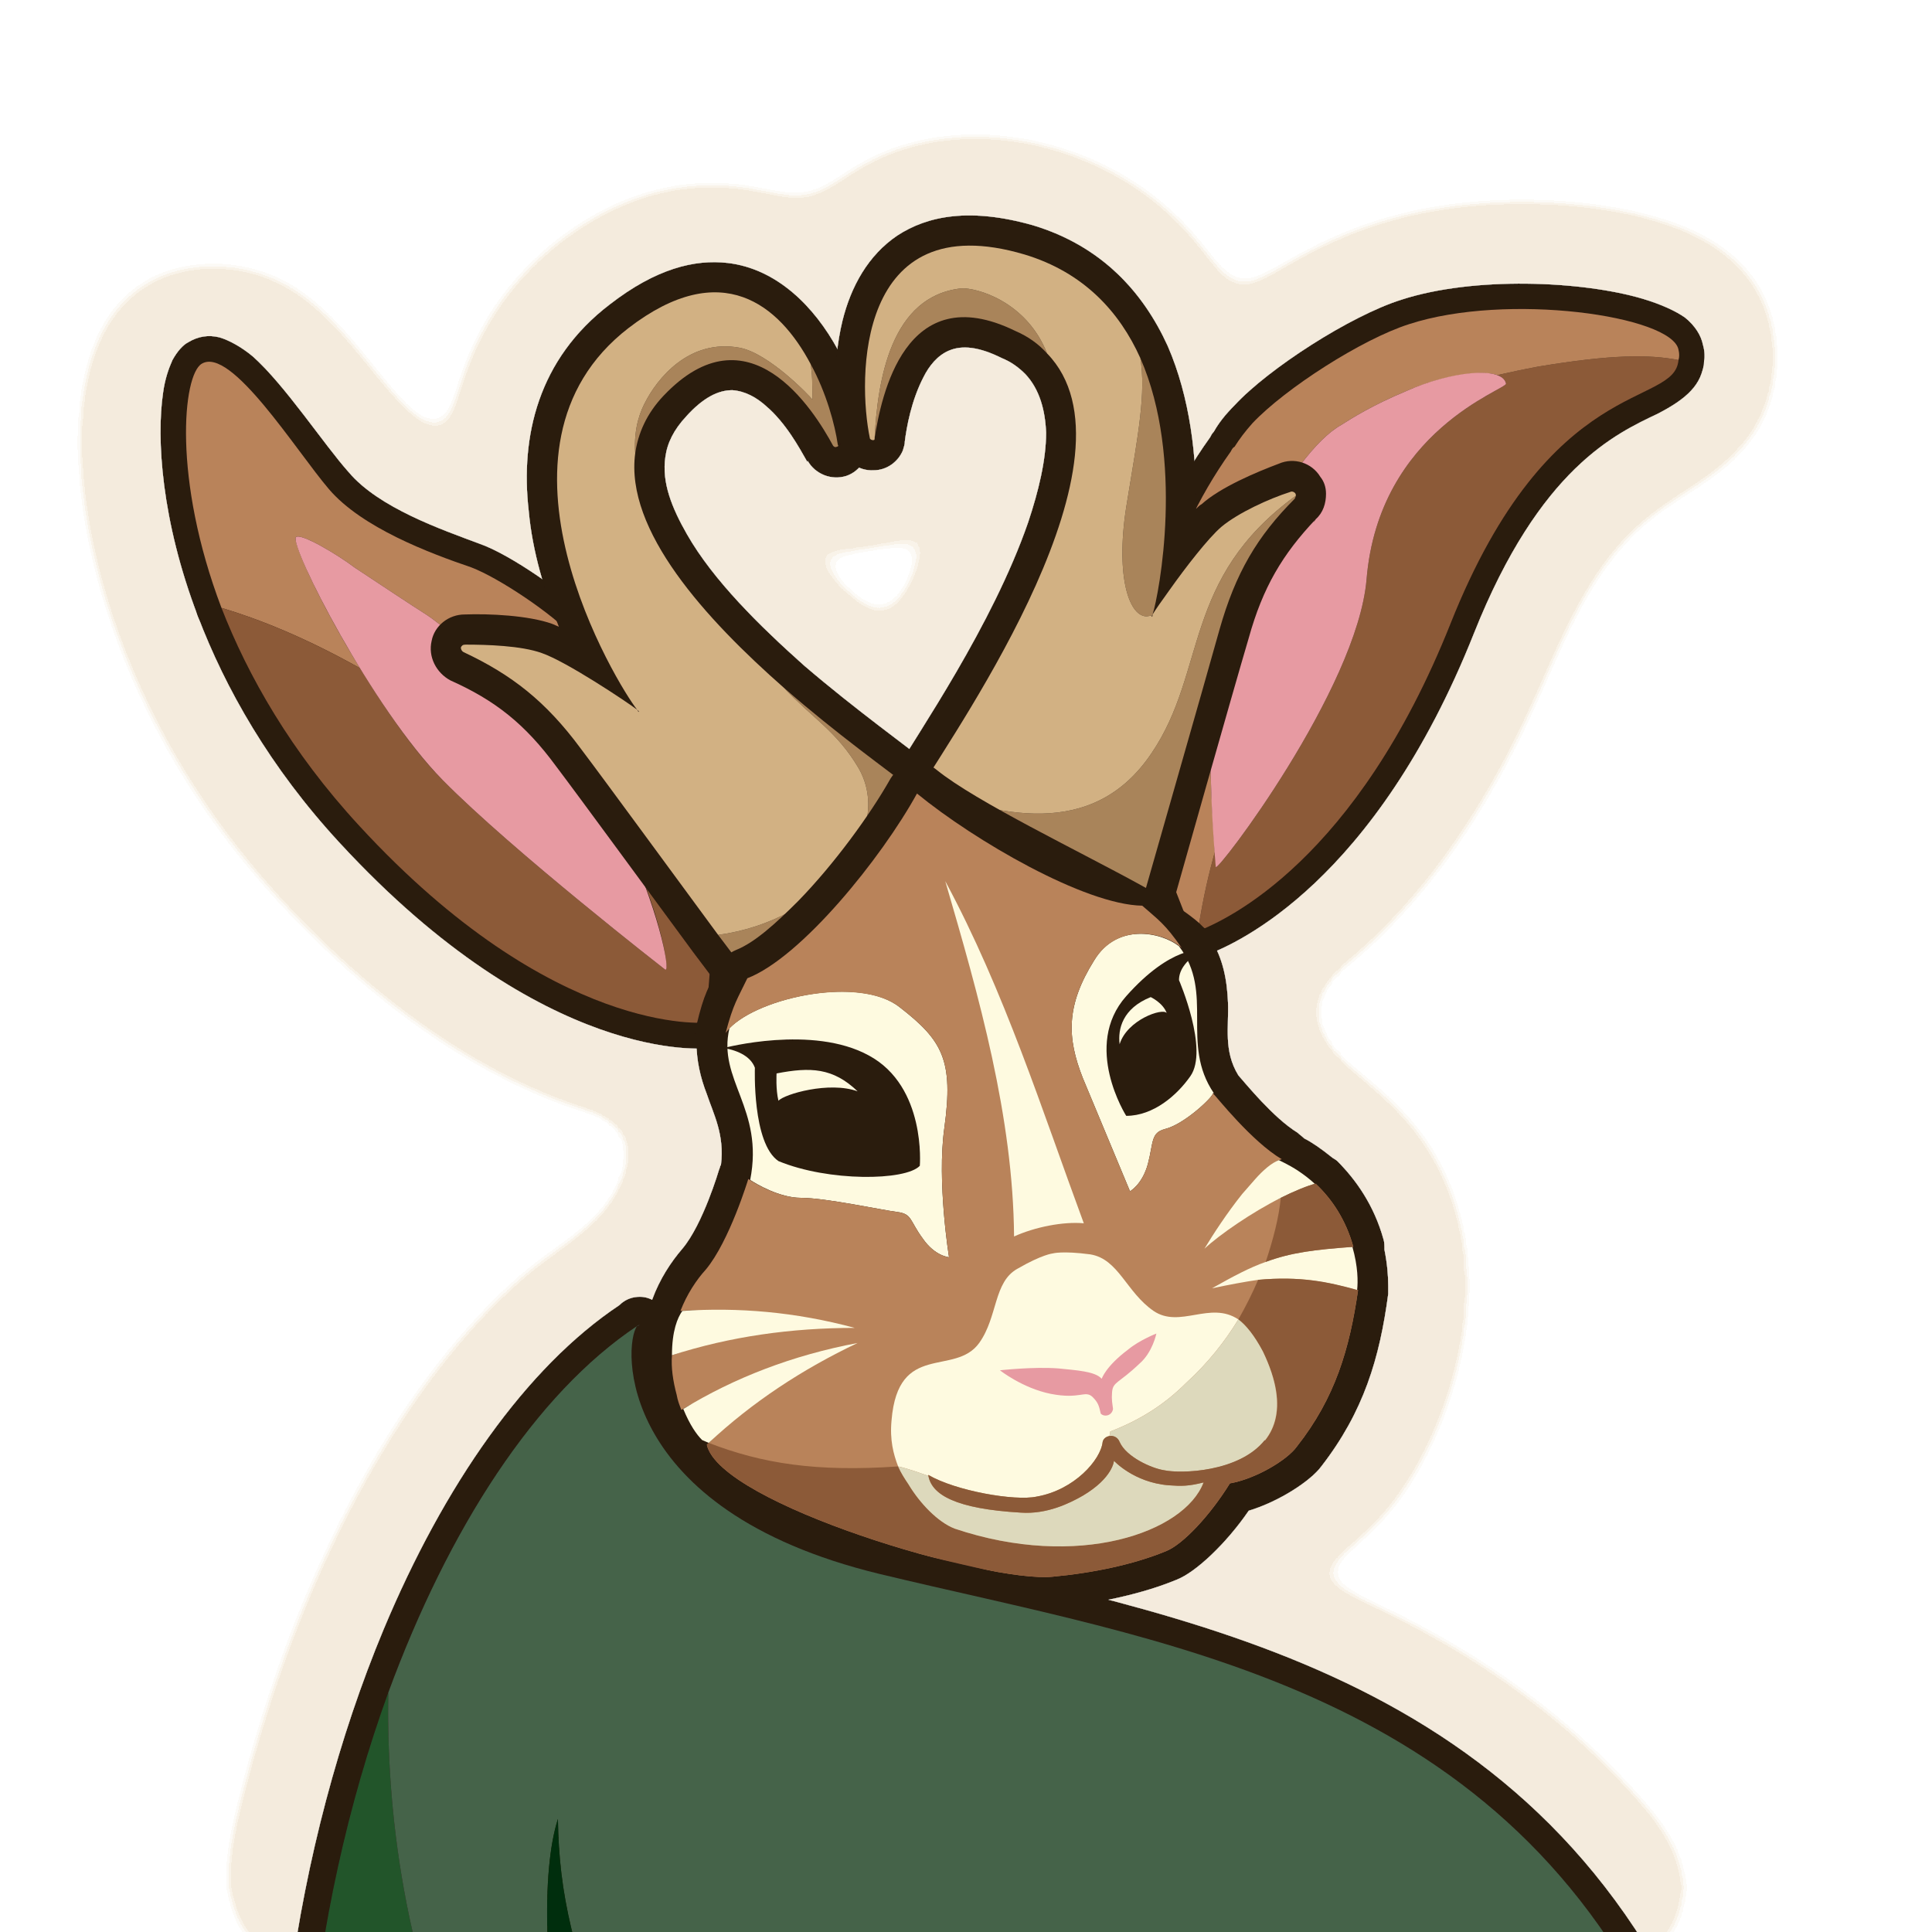
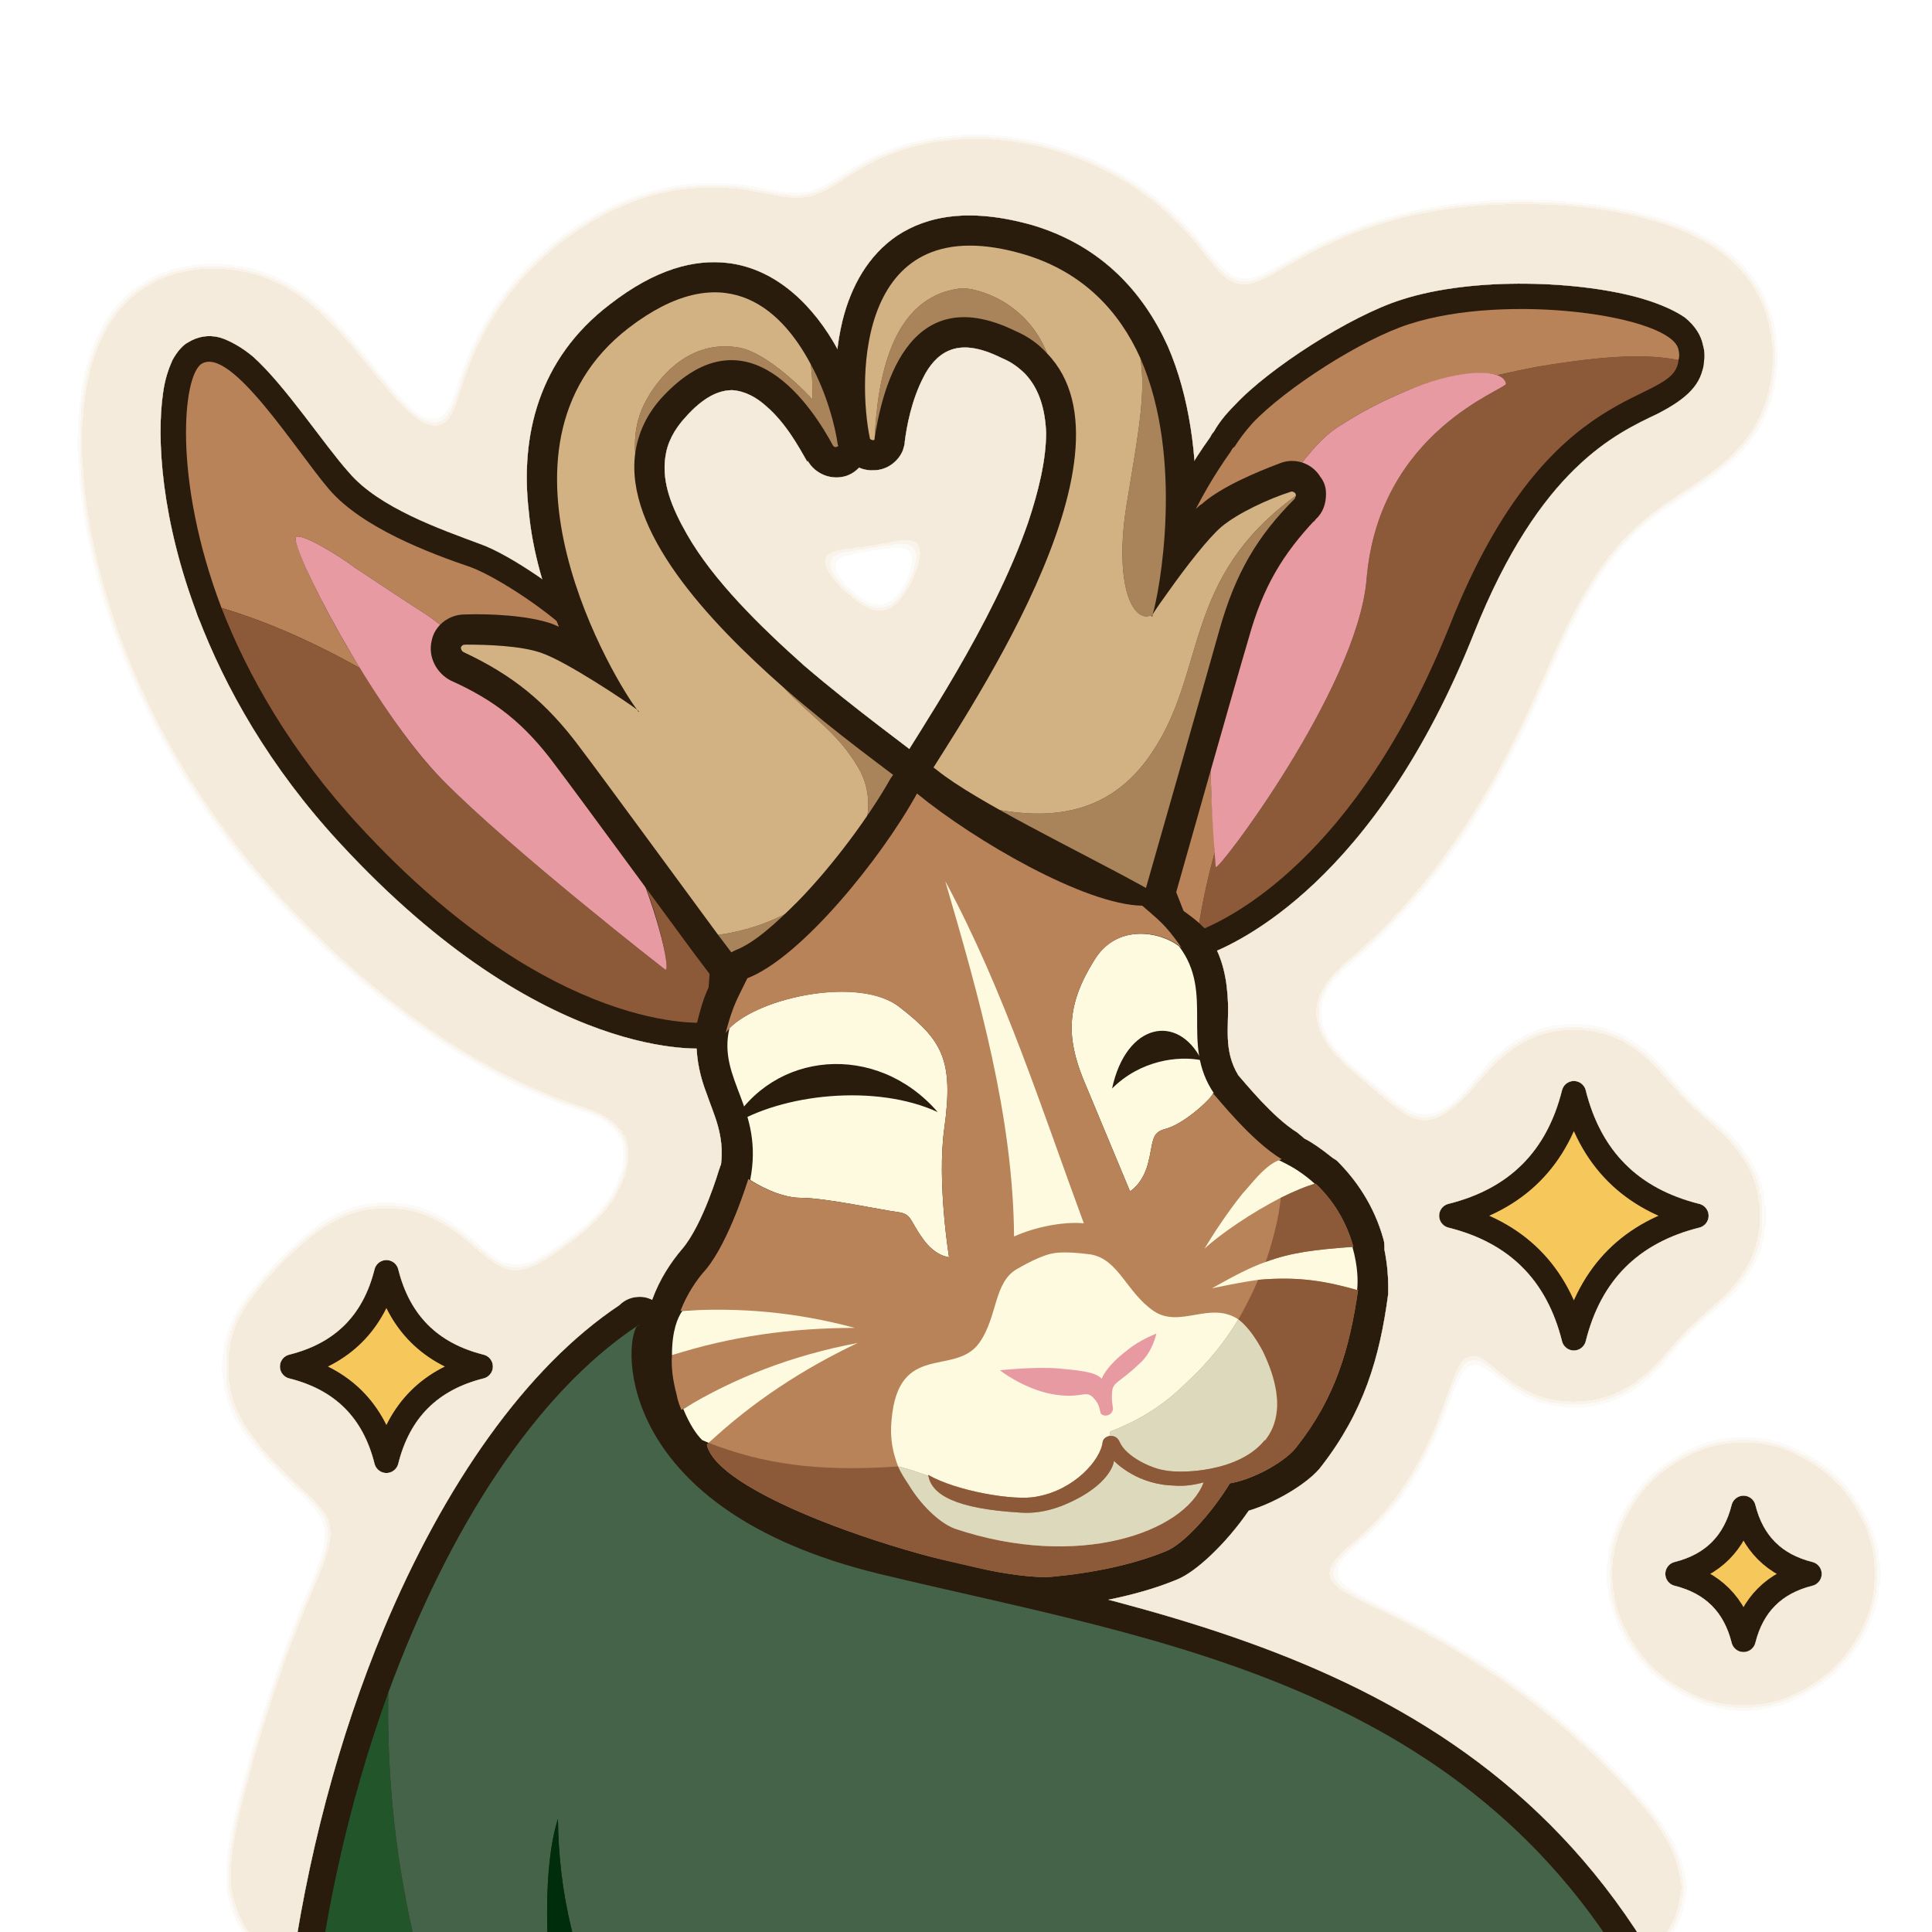
<svg xmlns="http://www.w3.org/2000/svg" viewBox="47 -17 205 205">
  <style>
.fig { transform-origin: 155px 292px; }
.head { transform-origin: 158px 150px; }
.ear-l { transform-origin: 122px 90px; }
.ear-r { transform-origin: 178px 84px; }
.shut, .alt { opacity: 0; }
@media (prefers-reduced-motion: no-preference) {
.fig { animation: bounce 2.4s ease-in-out infinite; }
- .head { animation: bob 2.4s ease-in-out 0.2s infinite; }
- .ear-r { animation: twitch 5s ease-in-out infinite; }
- @keyframes bob { 0%, 100% { transform: translateY(0); } 50% { transform: translateY(-2.5px); } }
+ .head { animation: chin 2.4s ease-in-out infinite; }
+ @keyframes chin { 0%, 100% { transform: rotate(-2deg) translateY(-2px); } 50% { transform: rotate(-3.5deg) translateY(-4.5px); } }
@keyframes bounce { 0%, 100% { transform: translateY(0); } 50% { transform: translateY(-4.5px); } }
- @keyframes twitch { 0%, 80%, 100% { transform: rotate(0deg); } 85% { transform: rotate(5deg); } 90% { transform: rotate(-2deg); } }
- .open { animation: open 4s linear infinite; }
- .shut { animation: shut 4s linear infinite; }
- @keyframes open { 0%, 92%, 98%, 100% { opacity: 1; } 93%, 97% { opacity: 0; } }
- @keyframes shut { 0%, 92%, 98%, 100% { opacity: 0; } 93%, 97% { opacity: 1; } }
+ .sparkle { animation: sparkle 1.2s ease-in-out infinite; transform-box: fill-box; transform-origin: center; }
+ .sparkle:nth-of-type(2) { animation-delay: -0.4s; }
+ .sparkle:nth-of-type(3) { animation-delay: -0.8s; }
+ @keyframes sparkle { 0%, 100% { opacity: 1; transform: scale(1); } 50% { opacity: 0.35; transform: scale(0.7); } }
}
</style>
  <defs>
    <filter id="halo" filterUnits="userSpaceOnUse" x="-20" y="-30" width="350" height="350">
      <feGaussianBlur in="SourceAlpha" stdDeviation="5" />
      <feComponentTransfer result="edge">
        <feFuncA type="linear" slope="100" intercept="-2.5" />
      </feComponentTransfer>
      <feFlood flood-color="#F4EBDD" />
      <feComposite in2="edge" operator="in" />
      <feMerge>
        <feMergeNode />
        <feMergeNode in="SourceGraphic" />
      </feMerge>
    </filter>
    <clipPath id="_clip1">
      <path d="M94.8 55.2C95.2 55.3 94.8 55.2 94.8 55.2C93.3 54.4 92.4 52.7 92.8 51C93.1 49.4 94.6 48.2 96.3 48.2C98.9 48.1 103.1 48.3 105.6 49.2C105.8 49.3 106.1 49.4 106.3 49.5C104.8 45.8 103.5 41.6 103.1 37.2C102.2 29.3 104.1 21.1 111.7 15.3C116.6 11.5 120.7 10.5 124.2 10.9C129.4 11.5 133.4 15.5 135.9 20.1C137.7 23.6 138.7 27.3 139.1 29.6C139.1 29.7 139.1 29.8 139.1 29.8C139.3 31.4 138.3 33 136.8 33.5C135.2 34 133.5 33.3 132.7 31.9C132.7 32.1 132.6 31.9 132.6 31.9C131.8 30.5 130.4 27.9 128.3 26.1C127.3 25.2 126.1 24.5 124.7 24.4C123.2 24.4 121.6 25.2 119.8 27.2C118.5 28.6 117.8 30 117.6 31.5C117.2 34.2 118.3 36.9 119.9 39.7C122.7 44.6 127.6 49.4 132.3 53.6C137.9 58.4 143.4 62.3 145.7 64.2C146 64.4 146.2 64.6 146.4 64.8C147.5 65.6 147.8 67.1 147.3 68.4C143.4 78.4 134.6 86.2 128.1 89.7C126.7 90.4 124.9 90 124 88.7L123 87.3C122.4 86.5 121.6 85.4 120.6 84.1C116.1 78 108.5 67.6 106 64.3C102.7 59.8 99.5 57.3 94.8 55.2Z" />
    </clipPath>
  </defs>
  <g filter="url(#halo)">
    <g class="fig">
      <g class="head">
        <g class="ear-r">
          <path d="M176.2 70.7C180.2 65.4 188.6 52.7 189.3 44.3C190.4 31.2 198.9 25.2 203.2 22.8C203.2 22.7 203.2 22.7 203.2 22.7C203.3 21.5 204.1 20.5 205.2 20.2C206.6 19.9 208.1 19.6 209.7 19.3C218.1 17.8 222.3 17.9 225.6 18.5C227 18.8 228 20 227.8 21.4C227.6 23.8 226 25.3 222.9 26.9C218.5 29 210.4 32.6 203.4 50.2C192.9 76.6 178.3 83.1 175.1 84.3C174.2 84.6 173.2 84.5 172.4 83.9C171.7 83.3 171.3 82.3 171.5 81.3C172.1 77.4 172.6 74.9 173.3 72.6C173.7 71.4 174.9 70.6 176.2 70.7Z" fill="#2B1A10" />
          <path d="M169.3 78.6C169.2 78.5 169.2 78.4 169.1 78.3C169.1 78.2 169.1 78.2 169.1 78.1C167.6 74 160.2 50.6 175.4 29.4C175.5 29.2 175.6 29 175.8 28.8C176.3 27.9 177 27 178 26C181.6 22.1 190.3 16.5 195.7 14.8C203.4 12.3 214.9 12.8 221.3 14.7C223.3 15.3 224.8 16 225.8 16.7C226.9 17.6 227.5 18.6 227.7 19.6C227.9 20.3 227.9 20.9 227.8 21.4C227.8 22.2 227.4 22.9 226.8 23.3C226.2 23.8 225.4 24 224.7 23.8C221.8 23.3 218 23.3 210.7 24.6C209.1 24.9 207.8 25.1 206.5 25.4C206 25.6 205.5 25.5 205 25.4C204.5 25.2 203.8 25.2 203 25.3C201.3 25.5 199.2 26.1 197.3 26.9C193.9 28.4 191.8 29.7 190.7 30.3C190.7 30.4 190.6 30.4 190.6 30.4C188.8 31.4 186.6 34.3 184.5 38C181.1 44.2 178.1 52.8 178.1 61.2C178.1 62 178.1 62.8 178.1 63.6C178.1 63.6 178.1 63.7 178.1 63.7C178.1 64.5 178.2 65.3 178.2 66.2C178.3 68.8 178.5 71.6 178.6 73.2C178.6 73.6 178.6 73.9 178.5 74.2C177.9 76.2 177.4 78.5 176.8 82.2C176.6 83.2 176 84 175.1 84.3C174.6 84.5 174.3 84.6 174.2 84.6C172.9 84.9 171.5 84.2 171 83L169.3 78.6ZM169.8 79C169.8 79 169.5 79 169.3 78.7L169.3 78.7C169.4 78.8 169.6 79 169.8 79Z" fill="#2B1A10" />
          <path d="M172.8 66.4C172.8 65.5 172.7 64.6 172.7 63.8C172.7 62.9 172.7 62.1 172.7 61.2C172.6 50.3 177.1 39 181.7 32.2C183.9 29 186.1 26.8 187.9 25.7C189 25 191.4 23.6 195.1 22C199 20.3 203.3 19.6 205.7 20C208 20.4 209.2 21.7 209.5 23.2C209.6 23.6 209.7 25.2 207.9 26.3C206 27.5 195.8 31.8 194.7 44.7C193.8 55.7 181.1 73.5 178.5 76.5C177.5 77.5 176.6 77.7 176.4 77.7C176.3 77.7 176.3 77.8 176.2 77.7L175.6 77.7C175.5 77.7 175.4 77.7 175.2 77.6L174.7 77.4C174.6 77.4 174.5 77.3 174.4 77.2L174 76.8C173.8 76.7 173.8 76.5 173.7 76.4L173.4 75.8C173.4 75.7 173.4 75.6 173.4 75.5C173.3 75.4 173.3 75.4 173.3 75.3C173.3 75.3 172.9 70.6 172.8 66.4Z" fill="#2B1A10" />
          <path d="M225.1 21.2C224.7 26.3 211.5 22.5 200.9 49.2C190.9 74.3 177.2 80.6 174.1 81.8C174.7 78 175.3 75.6 175.9 73.4C176 74.4 176 75 176 75C176.1 75.7 191 56.1 192 44.5C193.3 28.6 207 24.3 206.8 23.7C206.7 23.3 206.4 23 205.9 22.8C207.2 22.5 208.6 22.2 210.2 21.9C218 20.6 222 20.6 225.1 21.2Z" fill="#8C5A38" />
          <path d="M174.1 81.8C173.7 81.9 173.5 82 173.5 82L171.7 77.4C171.7 77.4 171.7 77.4 171.7 77.4C171.7 77.3 171.6 77.3 171.6 77.2C170.2 73.3 163.2 51.1 177.6 30.9C177.7 30.7 177.8 30.5 178 30.4C178.5 29.6 179.1 28.8 179.9 27.9C183.4 24.2 191.5 19 196.5 17.4C206.9 14 224.4 16.5 225.1 20.1C225.2 20.5 225.2 20.9 225.1 21.2C222 20.6 218 20.6 210.2 21.9C208.6 22.2 207.2 22.5 205.9 22.8C204.1 22.2 199.9 22.9 196.2 24.5C192.6 26 190.4 27.4 189.3 28.1C184.1 31 175.3 46.4 175.4 61.2C175.4 62 175.4 62.9 175.4 63.7C175.4 64.5 175.5 65.4 175.5 66.3C175.6 68.9 175.8 71.7 175.9 73.4C175.3 75.6 174.7 78 174.1 81.8Z" fill="#B9835A" />
          <path d="M175.5 66.3C175.5 65.4 175.4 64.5 175.4 63.7C175.4 62.9 175.4 62 175.4 61.2C175.3 46.4 184.1 31 189.3 28.1C190.4 27.4 192.6 26 196.2 24.5C200.9 22.4 206.4 21.8 206.8 23.7C207 24.3 193.3 28.6 192 44.5C191 56.1 176.1 75.7 176 75C176 75 175.6 70.5 175.5 66.3Z" fill="#E79AA2" />
        </g>
        <g class="ear-l">
          <path d="M83.9 46C85 48 86.2 50.4 87.5 52.5C88.1 53.6 88 54.9 87.2 55.8C86.3 56.7 85 56.9 83.9 56.3C78.2 53.1 73.6 51.2 69.7 50C68.9 49.8 68.3 49.2 68 48.4C64.1 38.2 63.6 29.5 64.3 24.7C64.5 23.2 64.9 22.1 65.3 21.2C65.8 20.3 66.4 19.6 67 19.3C68 18.7 69.1 18.5 70.3 18.8C71.3 19.1 72.6 19.8 73.8 20.8C77.2 23.8 81.4 30.2 84 33.1C87.2 36.9 93.9 39.2 97.9 40.7C101.1 41.8 107.3 46.1 109.8 48.8C113.3 52.5 121.7 62.4 124.5 81.8C124.7 82.9 124.1 84.1 123 84.6C121.9 85.1 120.7 84.9 119.9 84C118 82.1 116.5 81.3 114 79.5C113.5 79.1 113.2 78.7 113 78.2C112.4 76.5 111.7 74.7 110.8 72.9C108.3 67.7 95.4 53.3 90.5 50.3C90 50.1 86.1 47.5 83.9 46Z" fill="#2B1A10" />
          <path d="M113.3 79.1C113.2 78.8 113.1 78.5 113 78.2C112.6 77.1 113 75.8 113.9 75.1C114.9 74.4 116.2 74.4 117.1 75.1C120 77.1 121.6 78.1 123.8 80.3C124.2 80.7 124.4 81.2 124.5 81.8C124.7 83.1 124.8 84.4 125 85.7C125 85.9 125 86 125 86.1C125 86.2 125 86.4 125 86.5L124.6 91.7C124.5 93 123.5 94.1 122.2 94.2C121.8 94.3 104.8 96 83.1 72.5C75.6 64.4 70.9 56 68 48.4C67.6 47.4 67.8 46.4 68.6 45.6C69.3 44.8 70.3 44.6 71.3 44.9C75.5 46.2 80.4 48.2 86.5 51.5C86.9 51.8 87.3 52.1 87.5 52.5C90.1 56.7 93.1 61 95.9 63.9C100.3 68.4 108 74.8 113.3 79.1Z" fill="#2B1A10" />
          <path d="M115.7 70.6C118 75.4 119.4 80.1 120.1 82.9C120.4 84.5 120.4 85.7 120.3 86.2C120.2 87.1 119.7 87.6 119.4 87.9C119.3 88 119.3 88 119.3 88L118.9 88.2C118.9 88.3 118.8 88.3 118.7 88.3L118.3 88.5C118.2 88.5 118.1 88.5 118 88.5L117.6 88.6C117.5 88.6 117.4 88.6 117.3 88.6L117 88.5C117 88.5 116.9 88.5 116.9 88.5C116.5 88.4 116.2 88.2 115.9 88L115.9 88C115.9 88 99.5 75.3 92 67.7C85.9 61.4 78.7 48.6 76.5 43.3C75.9 41.8 75.7 40.7 75.7 40.2C75.7 39.2 76 38.6 76.4 38.3C76.9 37.7 78 36.9 79.8 37.4C81.3 37.9 84.6 39.8 86.2 41C87.9 42.2 92.8 45.4 93.3 45.7C98.7 49 112.9 64.9 115.7 70.6Z" fill="#2B1A10" />
          <path d="M70.5 47.5C65.3 33.8 66.4 22.8 68.4 21.6C71.5 19.7 78.4 30.8 81.9 34.9C85.4 39 92.6 41.7 97 43.2C99.9 44.3 105.6 48.1 107.9 50.6C111.2 54.2 119.1 63.6 121.8 82.2C119.8 80.1 118.3 79.2 115.6 77.3C114.9 75.5 114.2 73.6 113.2 71.7C110.6 66.3 97 51.1 91.9 48C91.4 47.7 86.4 44.4 84.6 43.2C82.9 41.9 78.9 39.5 78.4 40C78 40.5 81 47.1 85.2 53.9C79.3 50.6 74.5 48.7 70.5 47.5Z" fill="#B9835A" />
          <path d="M121.8 82.2C122 83.4 122.1 84.7 122.3 86C122.3 86.1 122.3 86.2 122.3 86.3L121.9 91.5C121.9 91.5 105.8 93.1 85.1 70.6C77.9 62.8 73.3 54.7 70.5 47.5C74.5 48.7 79.3 50.6 85.2 53.9C87.9 58.3 91 62.8 94 65.8C101.4 73.3 117.6 85.9 117.6 85.9C118 86 117.4 82.2 115.6 77.3C118.3 79.2 119.8 80.1 121.8 82.2Z" fill="#8C5A38" />
          <path d="M113.2 71.7C116.7 79 118.2 86 117.6 85.9C117.6 85.9 101.4 73.3 94 65.8C86.5 58.2 77.7 40.9 78.4 40C78.9 39.5 82.9 41.9 84.6 43.2C86.4 44.4 91.4 47.7 91.9 48C97 51.1 110.6 66.3 113.2 71.7Z" fill="#E79AA2" />
        </g>
        <path d="M94.8 55.2C95.2 55.3 94.8 55.2 94.8 55.2C93.3 54.4 92.4 52.7 92.8 51C93.1 49.4 94.6 48.2 96.3 48.2C98.9 48.1 103.1 48.3 105.6 49.2C105.8 49.3 106.1 49.4 106.3 49.5C104.8 45.8 103.5 41.6 103.1 37.2C102.2 29.3 104.1 21.1 111.7 15.3C116.6 11.5 120.7 10.5 124.2 10.9C129.4 11.5 133.4 15.5 135.9 20.1C137.7 23.6 138.7 27.3 139.1 29.6C139.1 29.7 139.1 29.8 139.1 29.8C139.3 31.4 138.3 33 136.8 33.5C135.2 34 133.5 33.3 132.7 31.9C132.7 32.1 132.6 31.9 132.6 31.9C131.8 30.5 130.4 27.9 128.3 26.1C127.3 25.2 126.1 24.5 124.7 24.4C123.2 24.4 121.6 25.2 119.8 27.2C118.5 28.6 117.8 30 117.6 31.5C117.2 34.2 118.3 36.9 119.9 39.7C122.7 44.6 127.6 49.4 132.3 53.6C137.9 58.4 143.4 62.3 145.7 64.2C146 64.4 146.2 64.6 146.4 64.8C147.5 65.6 147.8 67.1 147.3 68.4C143.4 78.4 134.6 86.2 128.1 89.7C126.7 90.4 124.9 90 124 88.7L123 87.3C122.4 86.5 121.6 85.4 120.6 84.1C116.1 78 108.5 67.6 106 64.3C102.7 59.8 99.5 57.3 94.8 55.2Z" fill="#2B1A10" />
        <path d="M143.7 66.7C144 66.9 144.2 67.1 144.3 67.2C140.7 76.5 132.6 83.6 126.6 86.8C126.6 86.8 126.2 86.3 125.6 85.4C129.1 84.8 134.6 81.7 139.2 74.9C142.5 70.1 143.3 68.8 143.7 66.7Z" fill="#2B1A10" clip-path="url(#_clip1)" />
        <path d="M125.6 85.4C125 84.6 124.2 83.5 123.2 82.2C134.3 80.7 142 71.3 138.1 64.5C135.8 60.6 133.2 59.2 130.2 56C135.8 60.9 141.3 64.8 143.7 66.7C143.3 68.8 142.5 70.1 139.2 74.9C134.6 81.7 129.1 84.8 125.6 85.4Z" fill="#2B1A10" clip-path="url(#_clip1)" />
        <path d="M133 21.6C134.7 24.7 135.6 28.1 135.9 30.2C136 30.3 135.9 30.4 135.8 30.4C135.6 30.5 135.5 30.4 135.4 30.3C133.3 26.4 126.4 15.5 117.4 25C115.6 26.9 114.7 29 114.4 31.1C114.2 28.2 115.1 26.4 115.4 25.8C116.7 23.2 120.1 18.9 125.5 19.9C128.6 20.5 132.9 25 133.2 25.4C133.2 23.8 133.2 22.6 133 21.6Z" fill="#2B1A10" clip-path="url(#_clip1)" />
        <path d="M114.4 31.1C113.3 39.3 121.9 48.7 130.2 56C133.2 59.2 135.8 60.6 138.1 64.5C142 71.3 134.3 80.7 123.2 82.2C118.7 76.1 111.1 65.7 108.6 62.4C104.9 57.4 101.3 54.6 96.2 52.2C96 52.1 95.9 51.9 95.9 51.7C96 51.5 96.1 51.4 96.4 51.4C98.6 51.4 102.3 51.5 104.5 52.3C107.1 53.2 113.4 57.4 114.6 58.3C114.7 58.5 114.8 58.6 114.8 58.5C114.7 58.4 114.7 58.4 114.6 58.3C112.6 55.8 97.1 30.6 113.7 17.8C123.6 10.2 129.7 15.4 133 21.6C133.2 22.6 133.2 23.8 133.2 25.4C132.9 25 128.6 20.5 125.5 19.9C120.1 18.9 116.7 23.2 115.4 25.8C115.1 26.4 114.2 28.2 114.4 31.1Z" fill="#2B1A10" clip-path="url(#_clip1)" />
        <path d="M143 30C143 30.1 142.9 30.5 142.8 30.8C142.3 32 141.1 32.9 139.7 32.9C138.1 33 136.6 31.9 136.2 30.4C136.2 30.3 136.2 30.2 136.2 30.2C135.6 27.2 135.2 21.9 136.4 17C137.3 13.4 139.1 10.1 142.2 8C145.4 5.9 149.9 5 156.6 6.9C163.9 9.1 168.3 14 170.9 19.7C173.3 25.2 174 31.6 173.9 37C174.1 36.8 174.3 36.6 174.5 36.5C176.5 34.7 180.3 33.1 182.7 32.2C184.3 31.5 186.2 32.1 187.1 33.6C187.5 34.1 187.7 34.7 187.7 35.4C187.7 36.4 187.4 37.4 186.6 38.1C186.6 38.1 186.6 38.1 186.6 38.1C186.1 38.7 186.6 38.2 186.6 38.1C183.1 41.8 181 45.3 179.5 50.7C177.9 56.1 171.9 77.3 171.2 79.8L171.1 80C170.7 81.4 169.4 82.4 167.8 82.3C160.5 81.8 149.3 77.5 142 69.4C141 68.4 140.9 66.9 141.5 65.7C141.6 65.5 141.7 65.3 141.8 65.2C141.9 65.1 141.9 65 142 64.9C144.3 60.9 152.3 49.4 156.1 38.4C157.2 35.1 158 31.8 158 28.9C157.9 26.5 157.3 24.3 155.8 22.7C155.1 22 154.3 21.4 153.3 21C150.9 19.8 149.1 19.6 147.7 20.2C146.5 20.7 145.6 21.8 145 23C143.7 25.5 143.2 28.3 143 29.9L143 30C143 30 143 30 143 30ZM143 30C143 30 143 30 143 30C143 30.1 143 30.1 143 30Z" fill="#2B1A10" />
        <path d="M143.7 66.7C144 66.9 144.2 67.1 144.3 67.2C140.7 76.5 132.6 83.6 126.6 86.8C126.6 86.8 126.2 86.3 125.6 85.4C129.1 84.8 134.6 81.7 139.2 74.9C142.5 70.1 143.3 68.8 143.7 66.7Z" fill="#2B1A10" />
        <path d="M125.6 85.4C125 84.6 124.2 83.5 123.2 82.2C134.3 80.7 142 71.3 138.1 64.5C135.8 60.6 133.2 59.2 130.2 56C135.8 60.9 141.3 64.8 143.7 66.7C142.8 68.4 142.2 69.8 138.5 74.3C133.4 80.6 128.6 84.4 125.6 85.4Z" fill="#A9845A" />
        <path d="M133 21.6C134.7 24.7 135.6 28.1 135.9 30.2C136 30.3 135.9 30.4 135.8 30.4C135.6 30.5 135.5 30.4 135.4 30.3C133.3 26.4 126.4 15.5 117.4 25C115.6 26.9 114.7 29 114.4 31.1C114.2 28.2 115.1 26.4 115.4 25.8C116.7 23.2 120.1 18.9 125.5 19.9C128.6 20.5 132.9 25 133.2 25.4C133.2 23.8 133.2 22.6 133 21.6Z" fill="#A9845A" />
        <path d="M114.4 31.1C113.3 39.3 121.9 48.7 130.2 56C133.2 59.2 135.8 60.6 138.1 64.5C142 71.3 134.3 80.7 123.2 82.2C118.7 76.1 111.1 65.7 108.6 62.4C104.9 57.4 101.3 54.6 96.2 52.2C96 52.1 95.9 51.9 95.9 51.7C96 51.5 96.1 51.4 96.4 51.4C98.6 51.4 102.3 51.5 104.5 52.3C107.1 53.2 113.4 57.4 114.6 58.3C114.7 58.5 114.8 58.6 114.8 58.5C114.7 58.4 114.7 58.4 114.6 58.3C112.6 55.8 97.1 30.6 113.7 17.8C123.6 10.2 129.7 15.4 133 21.6C133.2 22.6 133.2 23.8 133.2 25.4C132.9 25 128.6 20.5 125.5 19.9C120.1 18.9 116.7 23.2 115.4 25.8C115.1 26.4 114.2 28.2 114.4 31.1Z" fill="#D2B183" />
        <path d="M168.1 78.9C168.1 79 168.1 79.1 168.1 79.1C161.3 78.6 151 74.6 144.3 67.2C144.4 67.1 144.5 66.9 144.6 66.8C152.6 75.4 162.6 75.7 168.1 78.9Z" fill="#2B1A10" />
        <path d="M144.6 66.8C144.6 66.7 144.7 66.6 144.7 66.6C152.7 69.4 162.9 72.3 169.2 62.9C175.1 54.2 172.4 44.4 184.5 35.6C184.5 35.7 184.4 35.8 184.4 35.9C180.4 39.9 178.1 43.8 176.4 49.8C174.9 55.2 168.9 76.1 168.2 78.6C167.4 78.5 166.1 78.2 164.5 77.6C159.5 75.7 151.2 71.7 144.6 66.8Z" fill="#A9845A" />
        <path d="M168 21C172.7 31.7 170 46 169.3 48.2C169.3 48.2 169.3 48.2 169.3 48.3C169.1 48.3 168.9 48.4 168.6 48.4C166.7 48.3 165.3 43.8 166.6 36.2C167.8 28.9 168.6 24.7 168 21Z" fill="#A9845A" />
        <path d="M158.1 20.5C157.2 19.5 156.1 18.7 154.7 18.1C143 12.4 140.5 25.1 139.8 29.5C139.8 29.5 139.8 29.5 139.8 29.6C140.1 23.4 141.5 14.4 149 13.6C150.5 13.5 155.9 14.9 158.1 20.5Z" fill="#A9845A" />
        <path d="M171.1 45.6C172.8 43.2 175.2 40.1 176.6 38.9C178.4 37.4 181.7 35.9 183.9 35.2C184.1 35.1 184.3 35.2 184.4 35.3C184.5 35.4 184.5 35.5 184.5 35.6C172.4 44.4 175.1 54.2 169.2 62.9C162.9 72.3 152.7 69.4 144.7 66.6C148.8 59.8 168.7 31.4 158.1 20.5C155.9 14.9 150.5 13.5 149 13.6C141.5 14.4 140.1 23.4 139.8 29.6C139.8 29.7 139.7 29.7 139.6 29.7C139.5 29.7 139.3 29.6 139.3 29.5C138 23.3 137.8 4.7 155.7 10C162 11.9 165.8 16.1 168 21C168.6 24.7 167.8 28.9 166.6 36.2C165.3 43.8 166.7 48.3 168.6 48.4C168.9 48.4 169.1 48.3 169.3 48.3C169.3 48.3 169.2 48.3 169.2 48.4C169.2 48.5 169.3 48.4 169.3 48.3C169.3 48.2 169.3 48.2 169.3 48.2C169.6 47.7 170.3 46.7 171.1 45.6Z" fill="#D2B183" />
        <path d="M112.2 128.1C112.2 125.8 115.6 122.4 116 121.4C116.1 121.2 116.1 121.1 116.2 120.9C117 118.7 118.2 116.9 119.4 115.5C121.6 112.9 123.3 107.1 123.3 107.1C123.4 106.9 123.4 106.7 123.5 106.6C123.9 103.4 122.7 101.2 122 99.1C121.3 97.3 120.9 95.5 120.9 93.6C120.7 93 120.7 92.4 120.9 91.8C121.7 88.4 122.2 87.7 123.4 85.4C123.7 84.6 124.4 84.1 125.1 83.8C127.1 83 129.3 81 131.7 78.6C135.5 74.7 139.3 69.5 141.5 65.6C142 64.8 142.8 64.2 143.7 64C144.7 63.8 145.7 64.1 146.4 64.7C150.6 68.1 161.5 73.3 168.2 77C171 78.5 173.2 80 174.3 81C174.4 81.1 174.5 81.2 174.6 81.3L174.6 81.3C174.8 81.5 175 81.6 175.1 81.8C175.2 82 175.4 82.2 175.4 82.5C176.8 84.7 177.2 87 177.3 89.4C177.4 91.9 176.8 94.5 178.4 97.1L178.4 97.1C179.2 98 182.1 101.6 184.7 103.2C184.9 103.4 185.2 103.6 185.4 103.8C186.2 104.2 187.2 104.9 188.2 105.7C188.4 105.9 188.7 106 188.9 106.2C190.9 108.2 192.8 110.9 193.8 114.5C193.9 114.8 193.9 115.2 193.9 115.6C194.2 117.1 194.3 118.4 194.3 119.4C194.3 119.7 194.3 120 194.3 120.3C193.4 127.1 191.7 132.8 187.2 138.6C186.1 140.1 182.8 142.3 179.5 143.3C177.1 146.8 173.9 149.8 171.9 150.6C168.3 152.1 163.7 153.1 159 153.6C154 154.1 134.7 151.9 124.9 147.1C122.2 145.7 119.9 144.3 118.5 143C117.4 142 116.6 140.9 116.2 139.9C115.6 139.3 114.8 138.3 114.1 136.8C113.9 136.5 113.6 136.2 113.5 135.9C113.1 135.1 112.8 134.4 112.7 133.7C112.2 131.9 112.1 130.2 112.1 128.6C112.1 128.4 112.1 128.2 112.2 128.1Z" fill="#2B1A10" />
        <path d="M175.8 99C175.7 99 175.7 99 175.7 99C175.8 99.3 172.7 102.3 170.6 102.8C169.1 103.2 169.4 104.2 168.8 106.5C168.2 108.7 166.9 109.4 166.9 109.4C166.9 109.4 164.1 102.7 161.9 97.4C160.2 93.1 160.1 89.7 163.1 84.9C165.5 80.9 170.2 81.9 172.1 83.4C175.9 88.4 172.2 93.7 175.8 99Z" fill="#FEFAE0" />
        <path d="M124.4 92.1C127.6 88.8 138.3 86.5 142.5 89.9C147 93.4 148.2 95.5 147.2 102.7C146.4 108.4 147.7 116.4 147.7 116.4C147.7 116.4 146.2 116.3 144.9 114.4C143.5 112.5 143.8 111.8 142.2 111.6C140.6 111.4 134.6 110.1 132 110.1C129.7 110.1 127.2 108.6 126.6 108.2C128.1 100.6 123.1 97.6 124.4 92.1Z" fill="#FEFAE0" />
        <path d="M122.2 136.1C126.8 131.8 124.8 129.3 119.3 132.6C119.1 132.1 118.9 131.6 118.8 131C118.4 129.5 118.2 128.1 118.3 126.8C124.5 124.8 125.2 121.6 119.2 122.1C119.9 120.3 120.9 118.8 121.9 117.7C124.4 114.7 126.4 108.1 126.4 108.1C126.4 108.1 129.3 110.1 132 110.1C134.6 110.1 140.6 111.4 142.2 111.6C143.8 111.8 143.5 112.5 144.9 114.4C146.2 116.3 147.7 116.4 147.7 116.4C147.7 116.4 146.4 108.4 147.2 102.7C148.2 95.5 147 93.4 142.5 89.9C138.1 86.4 126.6 89 124 92.6C124.8 89.5 125.3 88.9 126.3 86.8C132 84.6 140.5 74.1 144.3 67.2C150.4 72.2 162.1 79 168.2 79.1C169.9 80.6 170.6 81 172.4 83.6C170.7 82 165.7 80.7 163.1 84.9C160.1 89.7 160.2 93.1 161.9 97.4C164.1 102.7 166.9 109.4 166.9 109.4C166.9 109.4 168.2 108.7 168.8 106.5C169.4 104.2 169.1 103.2 170.6 102.8C172.7 102.3 175.8 99.3 175.7 99C176.1 99.4 179.8 104.1 183 106C180.3 106.8 179.9 111.6 182.9 110.1C184.3 109.4 185.7 108.8 186.6 108.6C188.3 110.2 189.8 112.4 190.6 115.3C186.5 115.6 187.9 119 191.1 119.9C190.2 126.1 188.7 131.3 184.6 136.5C183.6 137.9 180.3 139.9 177.5 140.4C175.4 143.8 172.5 146.9 170.7 147.6C167.3 149 163 149.9 158.7 150.3C151.9 151 123.4 142.6 122 136.3C122 136.3 122.1 136.2 122.2 136.1Z" fill="#B9835A" />
        <path d="M119.4 122.1C125.3 121.7 131.4 122.2 137.7 123.9C131 123.9 124.5 124.8 118.3 126.8C118.3 124.2 118.9 122.8 119.4 122.1Z" fill="#FEFAE0" />
        <path d="M121.5 135.8C120.9 135.2 120.2 134.2 119.5 132.5C124.9 129.2 131.1 126.8 138 125.5C132.1 128.3 126.8 131.8 122.2 136.1C122 136 121.7 135.9 121.5 135.8Z" fill="#FEFAE0" />
        <path d="M180.5 118.8C179.1 119 177.5 119.3 175.6 119.7C177.9 118.4 179.6 117.5 181.3 116.9C184 115.9 186.4 115.6 190.5 115.3C191.1 117.4 191.1 119 191 119.9C187.8 119 184.9 118.4 180.5 118.8Z" fill="#FEFAE0" />
        <path d="M182.9 110.1C179.9 111.6 176.4 114 174.8 115.5C175.7 114 177.2 111.7 178.8 109.7L180.2 108.1C181 107.2 181.9 106.4 182.7 106.1C182.9 106.2 183.1 106.3 183.3 106.4C184.1 106.8 185.3 107.5 186.5 108.6C185.6 108.9 184.3 109.4 182.9 110.1Z" fill="#FEFAE0" />
        <path d="M147.3 76.5C153.6 88.2 157.6 100.9 162 112.8C159.8 112.6 156.8 113.2 154.6 114.2C154.5 101.5 150.9 88.8 147.3 76.5Z" fill="#FEFAE0" />
        <path d="M176 138.8C180.4 137.7 185 134.6 181 126.4C180.1 124.7 179.2 123.6 178.4 123C179.2 121.6 179.9 120.2 180.5 118.8C185 118.4 187.9 119 191.1 119.9C190.2 126.1 188.7 131.3 184.6 136.5C183.6 137.9 180.3 139.9 177.5 140.4C175.4 143.8 172.5 146.9 170.7 147.6C167.3 149 163 149.9 158.7 150.3C151.9 151 123.4 142.6 122 136.3C122 136.3 122.1 136.2 122.2 136.1C127.9 138.3 133.6 139.2 142.3 138.6C142.6 139.3 143 139.9 143.4 140.5C144.6 142.5 146.5 144.5 148.3 145.2C161.4 149.6 172.7 145.6 174.7 140.3C174.6 140.4 175.2 139.4 176 138.8Z" fill="#8C5A38" />
        <path d="M182.9 110.1C184.3 109.4 185.7 108.8 186.6 108.6C188.3 110.2 189.8 112.4 190.6 115.3C186.5 115.6 184 115.9 181.3 116.9C182.1 114.5 182.7 112.2 182.9 110.1Z" fill="#8C5A38" />
        <path d="M142.3 138.6C141.8 137.3 141.4 135.8 141.6 133.7C142.3 125.3 148.3 129.1 150.9 125.5C152.9 122.7 152.4 119 155 117.6C157.6 116.1 158.7 116 158.7 116C158.7 116 159.7 115.7 162.7 116.1C165.7 116.6 166.5 120.1 169.4 122.1C172.2 124 175.4 121 178.4 123C177 125.3 175.2 127.6 172.9 129.7C170.5 132.1 167.9 133.7 164.8 134.9C164.8 135.1 164.8 135.2 164.7 135.4C164.4 135.4 164.1 135.7 164 136C163.8 137.9 161 141.1 157 141.8C154.7 142.3 148.4 141.2 145.5 139.5C145.5 139.5 145.5 139.6 145.5 139.6C144.6 139.3 143.6 138.9 142.3 138.6L142.3 138.6Z" fill="#FEFAE0" />
        <path d="M164.8 134.9C167.9 133.7 170.5 132.1 172.9 129.7C175.2 127.6 177 125.3 178.4 123C179.2 123.6 180.1 124.7 181 126.4C187 138.9 173.3 139.6 170.5 139C169.2 138.8 166.5 137.6 165.8 136C165.6 135.5 165.1 135.3 164.7 135.4C164.8 135.2 164.8 135.1 164.8 134.9Z" fill="#DDD9BC" />
        <path d="M145.5 139.6C145.9 141.7 148.6 143.1 155.3 143.5C158.1 143.7 160.5 142.5 161.9 141.7C165.1 139.8 165.2 138 165.2 138C165.2 138 167.3 140.3 171 140.6C172.4 140.7 173.1 140.7 174.7 140.3C172.7 145.6 161.4 149.6 148.3 145.2C146.5 144.5 144.6 142.5 143.4 140.5C143 139.9 142.6 139.3 142.3 138.6C143.6 138.9 144.6 139.3 145.5 139.6Z" fill="#DDD9BC" />
        <path d="M175.3 140.2C175.2 140.3 174.8 140.3 174.7 140.3C173.1 140.7 172.4 140.7 171 140.6C167.3 140.3 165.2 138 165.2 138C165.2 138 165.1 139.8 161.9 141.7C160.5 142.5 158.1 143.7 155.3 143.5C148.4 143.1 145.8 141.6 145.5 139.5C148.4 141.2 154.7 142.3 157 141.8C161 141.1 163.8 137.9 164 136C164.1 135.3 165.4 135 165.8 136C166.5 137.6 169.2 138.8 170.5 139C172.3 139.4 178.5 139.2 181.2 135.8C181.4 136.2 181.3 136.9 180.7 137.6C179.4 139.2 178.3 139.3 175.3 140.2Z" fill="#8C5A38" />
        <path d="M165.1 132.5C165 133.2 164.2 133.4 163.8 133C163.6 132.1 163.5 131.8 162.9 131.2C162.1 130.5 161.6 131.5 158.5 130.9C155.5 130.3 153.1 128.4 153.1 128.4C153.1 128.4 156.6 128 159.3 128.2C161.2 128.4 163.2 128.5 163.9 129.3C163.9 129.3 164.3 128 166.7 126.2C167.9 125.2 169.7 124.5 169.7 124.5C169.7 124.5 169.3 126.5 167.9 127.7C165.7 129.8 165.1 129.6 165 130.7C165 131.1 164.9 131.2 165.1 132.5Z" fill="#E79AA2" />
-         <g class="open">
-           <path d="M123.8 94.2C123.8 94.2 133.2 91.7 139.2 95C145.3 98.3 144.6 106.7 144.6 106.7C143.1 108.3 134.9 108.4 129.6 106.2C126.8 104.3 127.1 96.3 127.1 96.3C126.7 95.2 125.5 94.5 123.8 94.2ZM129.6 99.8C130.2 99.1 135 97.7 138 98.8C135.4 96.3 133 96.2 129.4 96.9C129.4 96.9 129.3 98.6 129.6 99.8Z" fill="#2B1A10" />
-           <path d="M174.5 83.8C173 84.8 172.1 85.8 172.1 87C172.1 87 175.3 94.4 173.3 97.2C171.9 99.2 169.4 101.4 166.5 101.4C166.5 101.4 161.8 94 166.5 88.7C171.3 83.3 174.5 83.8 174.5 83.8ZM170.8 90.5C170.8 90.6 170.8 90.6 170.8 90.6C170.8 90.6 170.8 90.6 170.8 90.5ZM170.8 90.5C170.4 89.4 169.1 88.8 169.1 88.8C166.1 90 165.6 92.2 165.8 93.8C166.6 91.2 170.4 89.9 170.8 90.5Z" fill="#2B1A10" />
-         </g>
-         <g class="shut">
-           <path d="M124.5 97C130 102 139 104 146.5 102.5C139 107.5 129 106.5 124.5 97Z" fill="#2B1A10" />
-           <path d="M165 95C167.5 98.5 171.5 98.5 174.5 93.5C172 102 166.5 102 165 95Z" fill="#2B1A10" />
-         </g>
+         <path d="M124.5 102.5C129 94.5 140 93.5 146.5 101C140 98 130 99 124.5 102.5Z" fill="#2B1A10" />
+         <path d="M165 98.5C166.5 91.5 172 90.5 174.5 95.5C172 95 168 95.5 165 98.5Z" fill="#2B1A10" />
      </g>
      <path d="M177.4 271.9C177.4 271.9 177.4 271.8 177.4 271.8C174.8 275.9 170.9 280.4 164.6 283.7C157.1 287.8 146 290.4 129 288.3C98.2 284.7 82.6 261.4 77.9 232.8C73.9 207.8 78.2 178.7 87.7 155.9C94.1 140.6 102.8 128.1 112.7 121.5L112.7 121.5C113.4 120.8 114.2 120.6 114.9 120.6C116.2 120.6 117.3 121.5 117.7 122.7C118 123.7 117.7 124.8 117 125.5C117 125.6 117 125.6 117 125.6C116.9 126.3 116.9 127.3 117.1 128.5C118 134.2 123.2 142.8 141 147.1C172.8 154.8 210.5 159.8 227.9 201.7C238.6 227.6 223.8 246.8 207.8 255C205 256.5 202 257.7 199.2 258.4C196.2 258.2 193.4 258.1 189.9 256.7C187 255.6 182.3 255.3 181.6 255.6C178.9 256.8 180.7 259.8 178.6 266.6C177.6 270 177.6 270 177.5 271.6C177.4 271.7 177.4 271.8 177.4 271.9Z" fill="#2B1A10" />
      <path d="M114.6 123.7C114.7 123.6 114.8 123.6 114.9 123.6C114.8 123.6 114.7 123.7 114.6 123.7Z" fill="#45634A" />
      <path d="M126.1 237.6C135.9 246.4 147.3 252.8 154.7 256.7C159.2 259.1 170.6 263.5 179.7 262C175.4 268.2 170.1 290.3 129.4 285.4C75.6 279 71.1 209.7 88.2 162.6C88 174.4 89.6 191.3 98 208.7C99.8 212.5 109 226.9 126.1 237.6Z" fill="#24552C" />
      <path d="M223.1 198.3C223.8 199.8 224.5 201.3 225.2 202.9C239.5 237.5 204.5 259.4 188.2 256.3C192.5 252.2 191.2 249.1 189.6 247.6C189.6 247.6 189.5 247.5 189.5 247.5C217.4 241.1 222.3 221.1 223.1 198.3Z" fill="#24552C" />
      <path d="M88.2 162.6C94.6 145.2 103.8 130.9 114.6 123.7C113.1 125.7 112.3 143.2 140.3 150C170.1 157.2 205.4 161.6 223.1 198.3C222.3 221.1 217.4 241.1 189.5 247.5C185.8 244.1 181.8 246.2 168.2 244C152 241.5 124.3 229.8 112.6 202C107.8 190.7 106.3 183.8 106.2 176C104.5 181.3 104.4 193 107.9 209.1C110.3 220.4 117.6 229.9 126.1 237.6C109 226.9 99.8 212.5 98 208.7C89.6 191.3 88 174.4 88.2 162.6Z" fill="#45634A" />
      <path d="M179.6 262C170.5 263.5 159.2 259.1 154.7 256.7C140.9 249.4 113.2 233.6 107.9 209.1C104.4 193 104.5 181.3 106.2 176C106.3 183.8 107.8 190.7 112.6 202C124.3 229.8 152 241.5 168.2 244C182 246.2 185.9 244.1 189.6 247.6C191.2 249.1 192.5 252.2 188.3 256.2C185.5 255.5 182.2 255.4 181.6 255.6C179.6 256.5 180.1 258.4 179.6 262Z" fill="#002F08" />
      <path d="M199.2 258.4C199.1 258.4 199.1 258.4 199 258.5C200.8 259.2 203 260.4 204.9 262C208.3 264.7 211 268.6 211.2 273C211.2 276.7 209.5 280.9 204.2 285.1C200 288.4 196.2 289.4 192.9 289.1C187.9 288.6 183.9 285.1 181.2 280.9C179.2 277.8 177.9 274.4 177.4 271.9C177.4 271.8 177.4 271.7 177.5 271.6C177.6 270 177.3 269.6 178.1 266.1C179.9 258.5 179.9 258.4 182.6 257.2C183.3 256.8 187 255.7 190 256.3C193.8 257.2 196.6 257.5 199.2 258.4Z" fill="#2B1A10" />
      <path d="M193.6 260.9C193.6 260.9 203.9 269.1 195.9 273.8C186.9 279.2 180.4 268.8 180.4 268.8C178.3 269.9 186.7 295.1 202.4 282.8C219.1 269.7 194.7 257.7 193.6 260.9Z" fill="#24552C" />
      <path d="M180.2 256.1C183.7 253.3 188.2 255.5 188.4 255.6C189.1 256.6 193.3 259.6 195.2 260.4C194.3 260.3 193.7 260.5 193.6 260.9C193.6 260.9 203.9 269.1 195.9 273.8C186.9 279.2 180.4 268.8 180.4 268.8C180.2 268.9 180.1 269.1 180.1 269.5C179.1 267.1 177.7 258 180.2 256.1Z" fill="#002F08" />
+       <g>
+         <path class="sparkle" d="M88 118Q90 126 98 128Q90 130 88 138Q86 130 78 128Q86 126 88 118Z" fill="#F6C85C" stroke="#2B1A10" stroke-width="2.6" stroke-linejoin="round" />
+         <path class="sparkle" d="M214 99Q216.6 109.4 227 112Q216.6 114.6 214 125Q211.4 114.6 201 112Q211.4 109.4 214 99Z" fill="#F6C85C" stroke="#2B1A10" stroke-width="2.6" stroke-linejoin="round" />
+         <path class="sparkle" d="M232 143Q233.4 148.6 239 150Q233.4 151.4 232 157Q230.6 151.4 225 150Q230.6 148.6 232 143Z" fill="#F6C85C" stroke="#2B1A10" stroke-width="2.6" stroke-linejoin="round" />
+       </g>
    </g>
  </g>
</svg>
